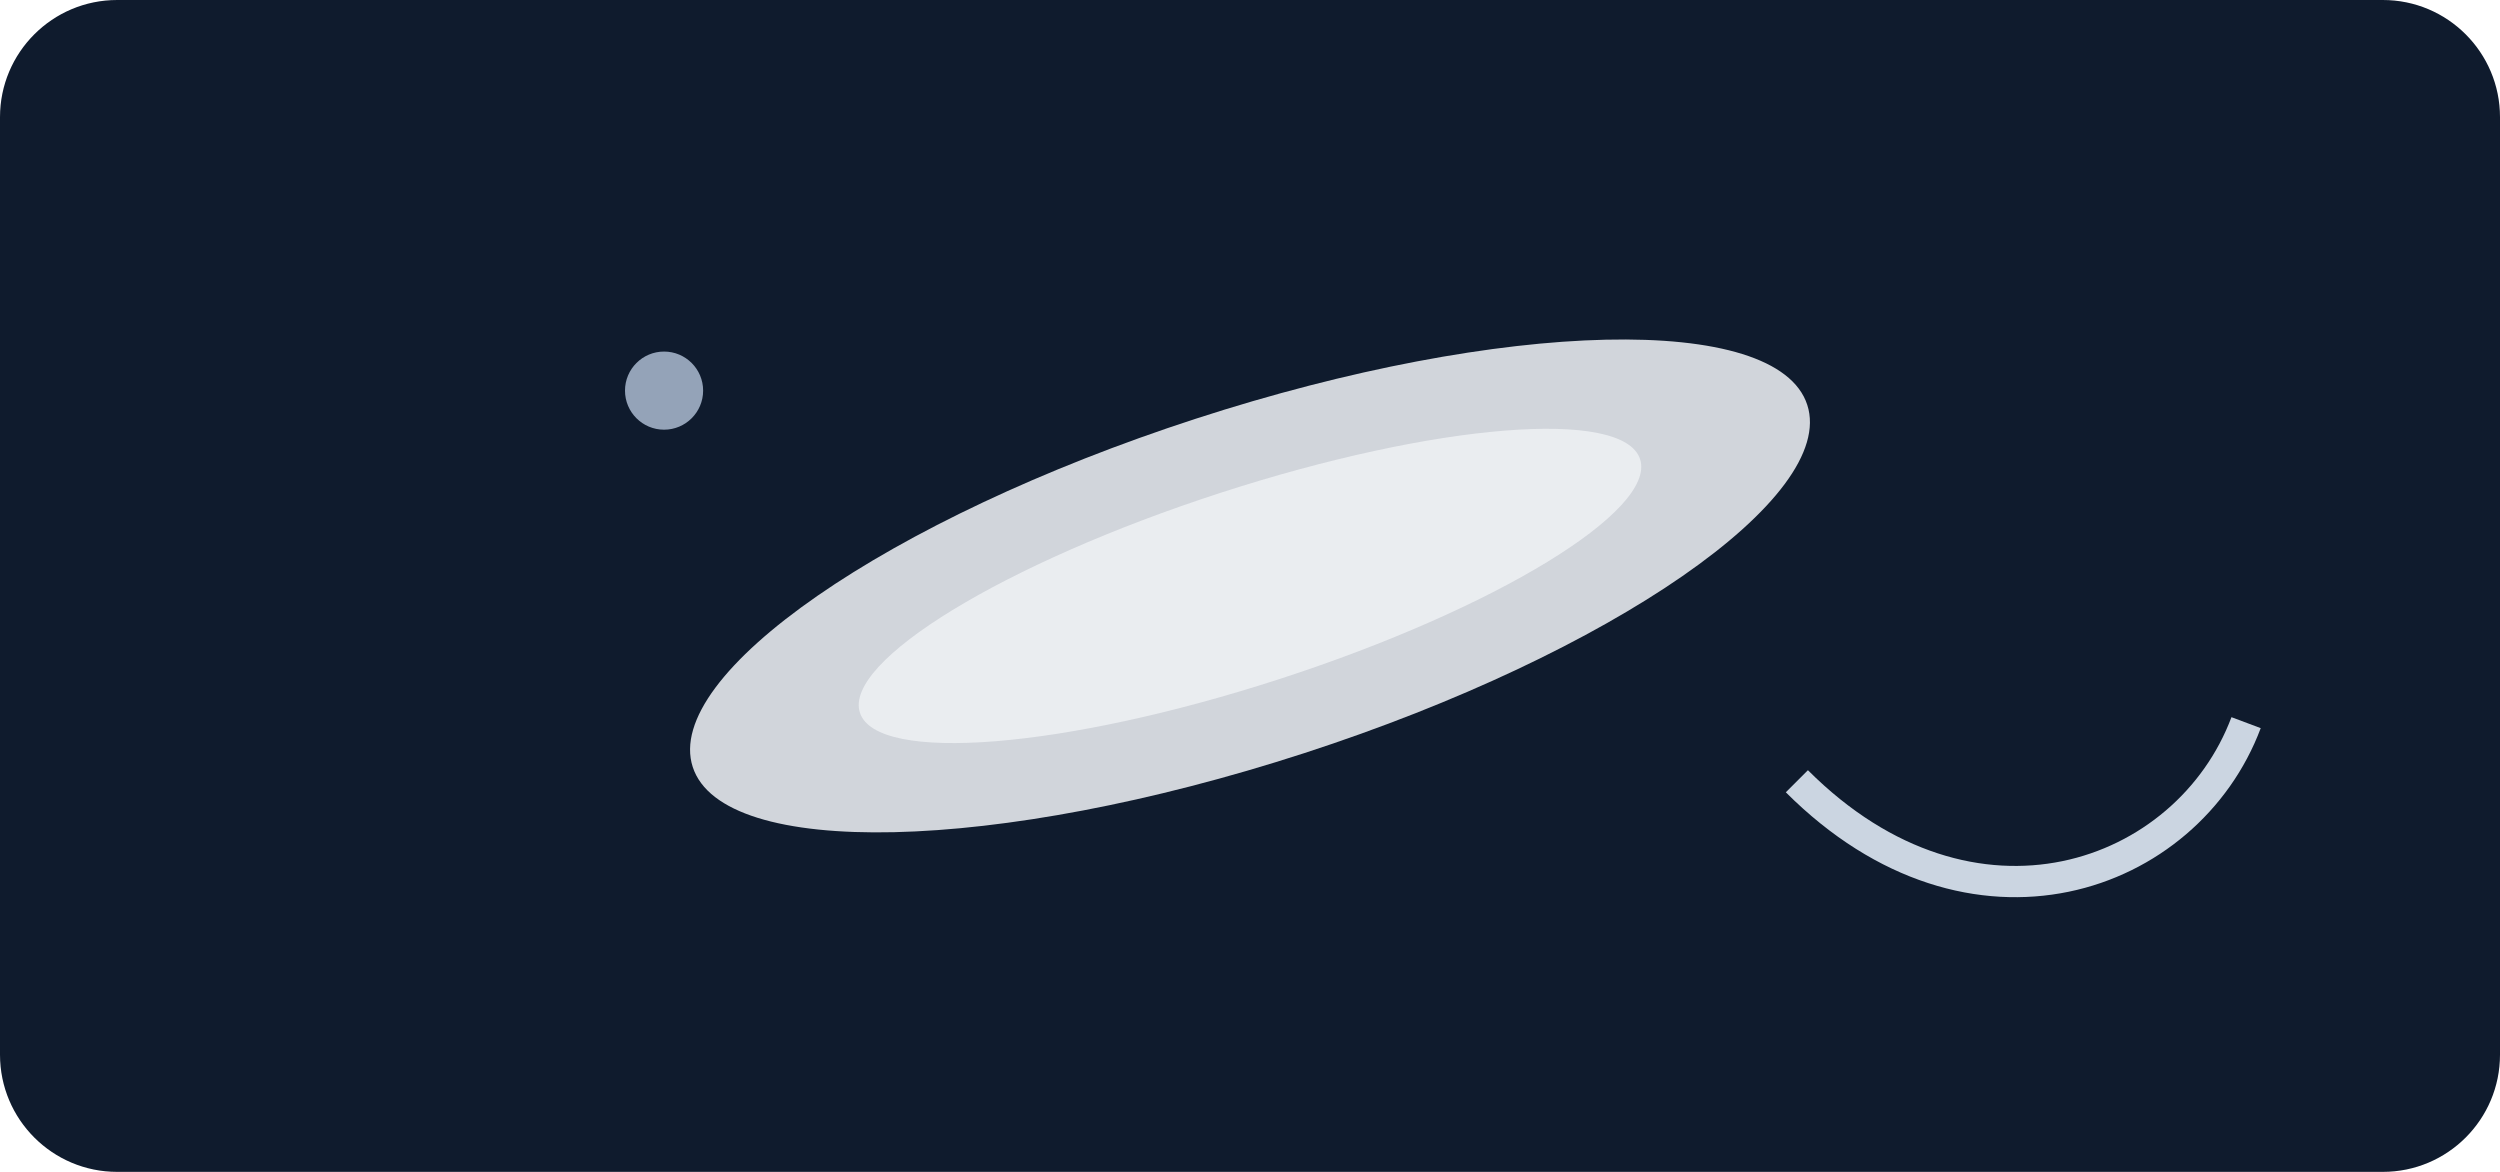
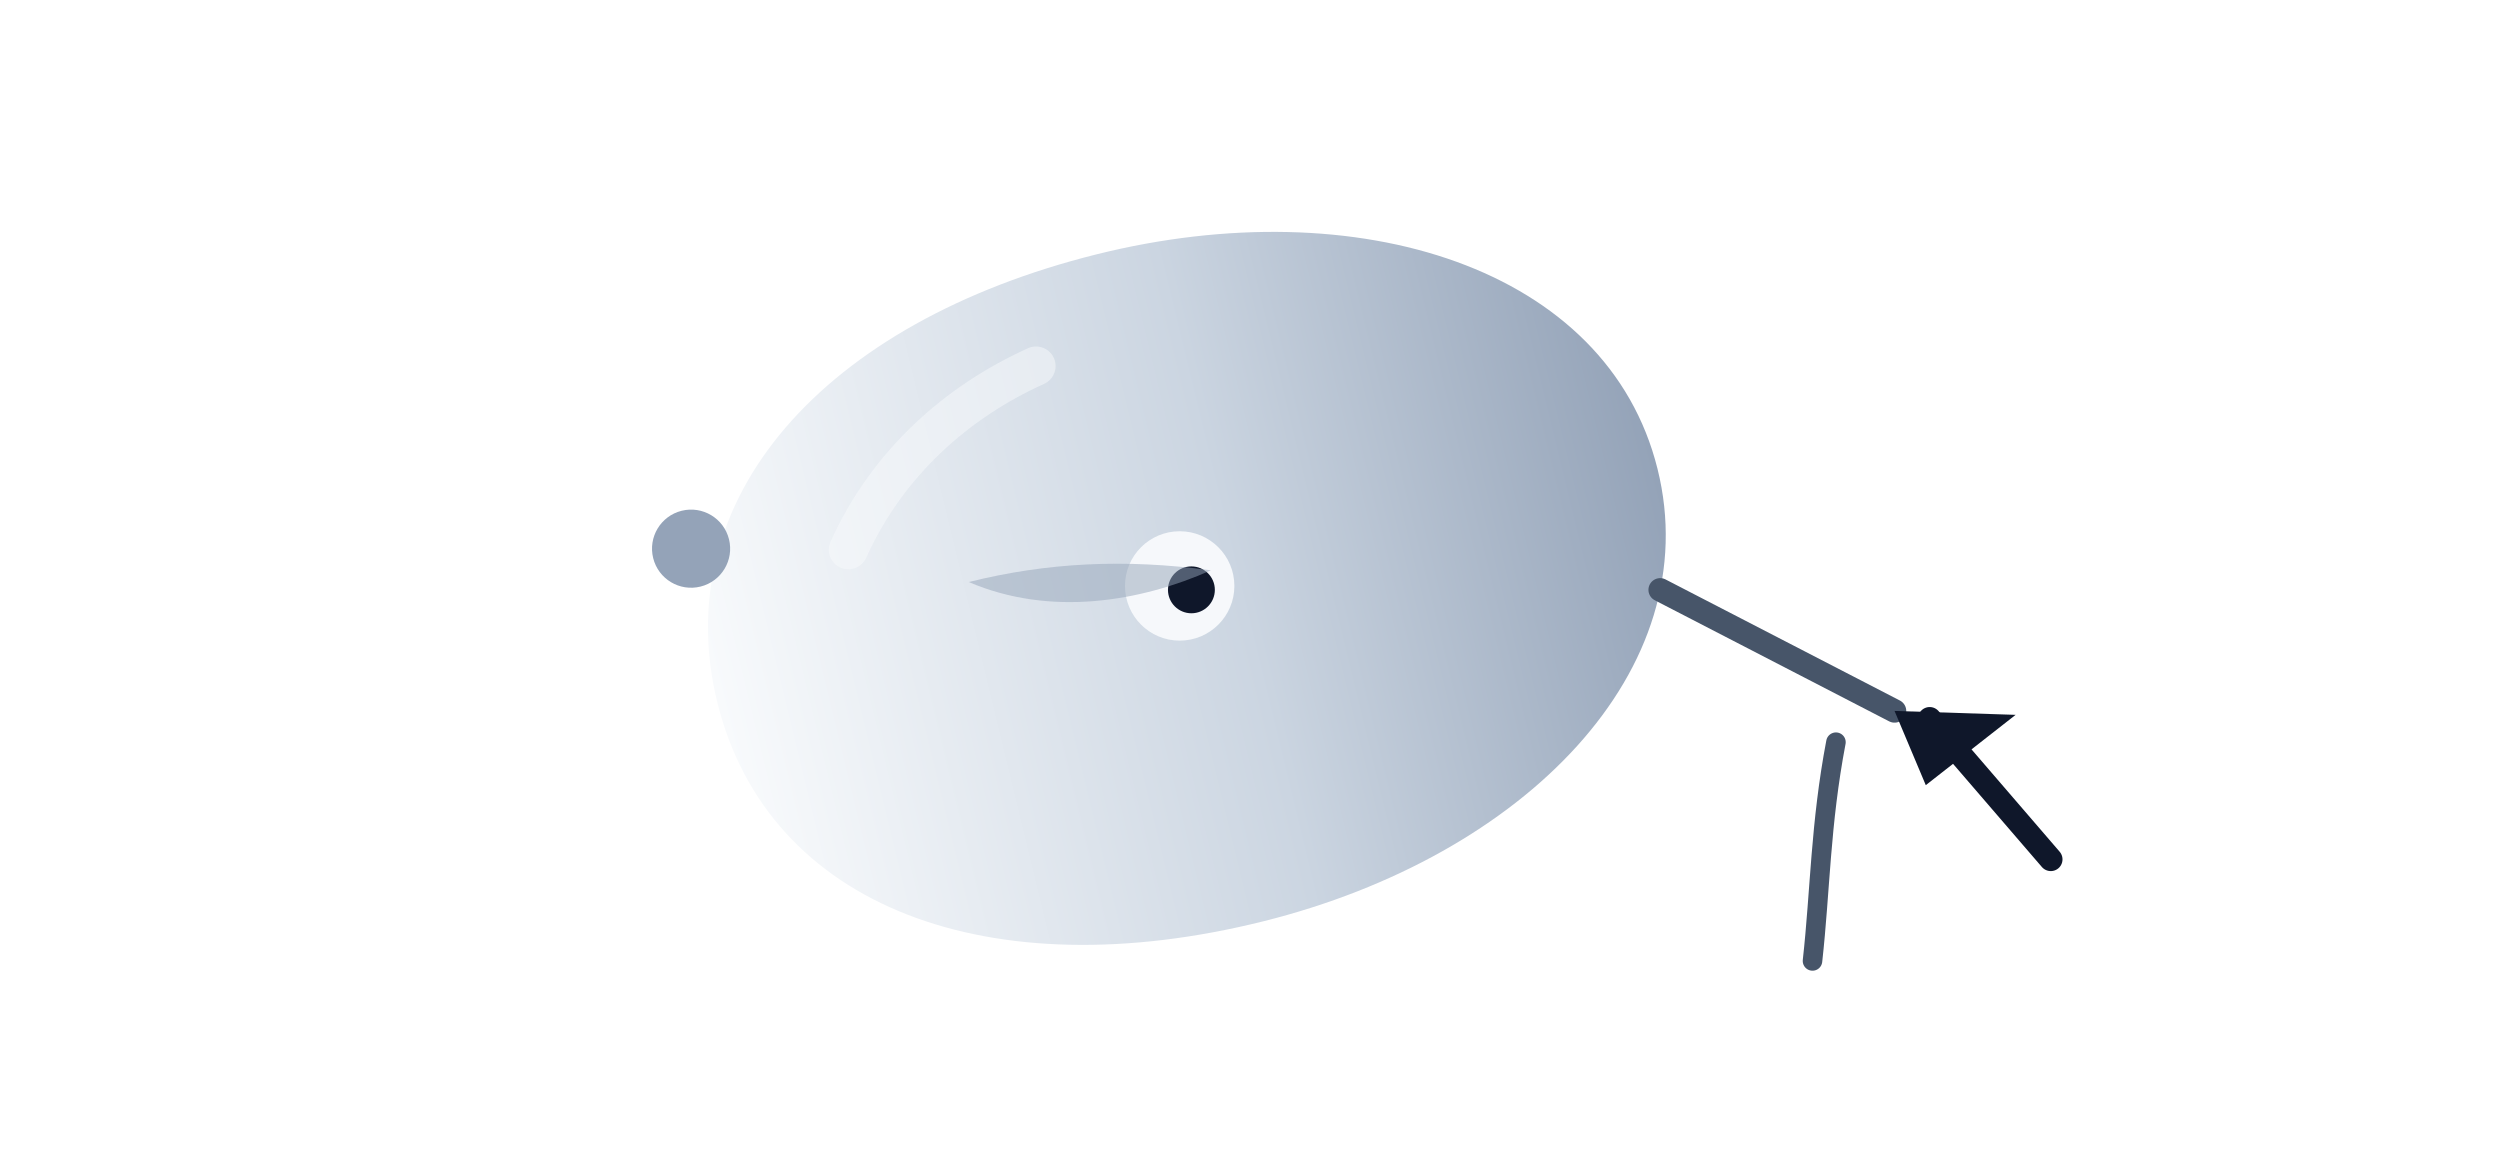
- <svg xmlns="http://www.w3.org/2000/svg" width="640" height="300" viewBox="0 0 640 300">
-   <rect width="100%" height="100%" rx="30" fill="#0f1b2d" />
-   <ellipse cx="320" cy="150" rx="150" ry="45" fill="#d1d5db" transform="rotate(-18 320 150)" />
-   <ellipse cx="320" cy="150" rx="105" ry="25" fill="#f8fafc" opacity=".65" transform="rotate(-18 320 150)" />
-   <circle cx="170" cy="100" r="10" fill="#94a3b8" />
-   <path d="M460 200 C505 245,560 225,575 185" fill="none" stroke="#cbd5e1" stroke-width="8" />
+ <svg xmlns="http://www.w3.org/2000/svg" width="640" height="300" viewBox="0 0 640 300" role="img" aria-label="Spoon lure icon">
+   <defs>
+     <linearGradient id="metal" x1="0" x2="1">
+       <stop offset="0%" stop-color="#f8fafc" />
+       <stop offset="55%" stop-color="#cbd5e1" />
+       <stop offset="100%" stop-color="#94a3b8" />
+     </linearGradient>
+   </defs>
+   <path d="M180 150C180 96 230 62 302 62C371 62 428 97 428 150C428 203 371 238 302 238C230 238 180 204 180 150Z" fill="url(#metal)" transform="rotate(-14 304 150)" />
+   <path d="M222 120C237 101 258 90 280 86" stroke="#f8fafc" stroke-width="10" stroke-linecap="round" opacity=".5" fill="none" transform="rotate(-14 304 150)" />
+   <circle cx="183" cy="110" r="10" fill="#94a3b8" transform="rotate(-14 304 150)" />
+   <path d="M425 151L485 182" stroke="#475569" stroke-width="6" stroke-linecap="round" fill="none" />
+   <path d="M485 182L516 183L493 201Z" fill="#0f172a" />
+   <path d="M494 184L525 220" stroke="#0f172a" stroke-width="6" stroke-linecap="round" fill="none" />
+   <path d="M470 190C466 211 466 228 464 246" stroke="#475569" stroke-width="5" stroke-linecap="round" fill="none" />
+   <circle cx="302" cy="150" r="14" fill="#f8fafc" opacity=".95" />
+   <circle cx="305" cy="151" r="6" fill="#0f172a" />
+   <path d="M248 149C268 144 288 143 310 146C292 154 269 158 248 149Z" fill="#94a3b8" opacity=".5" />
</svg>
